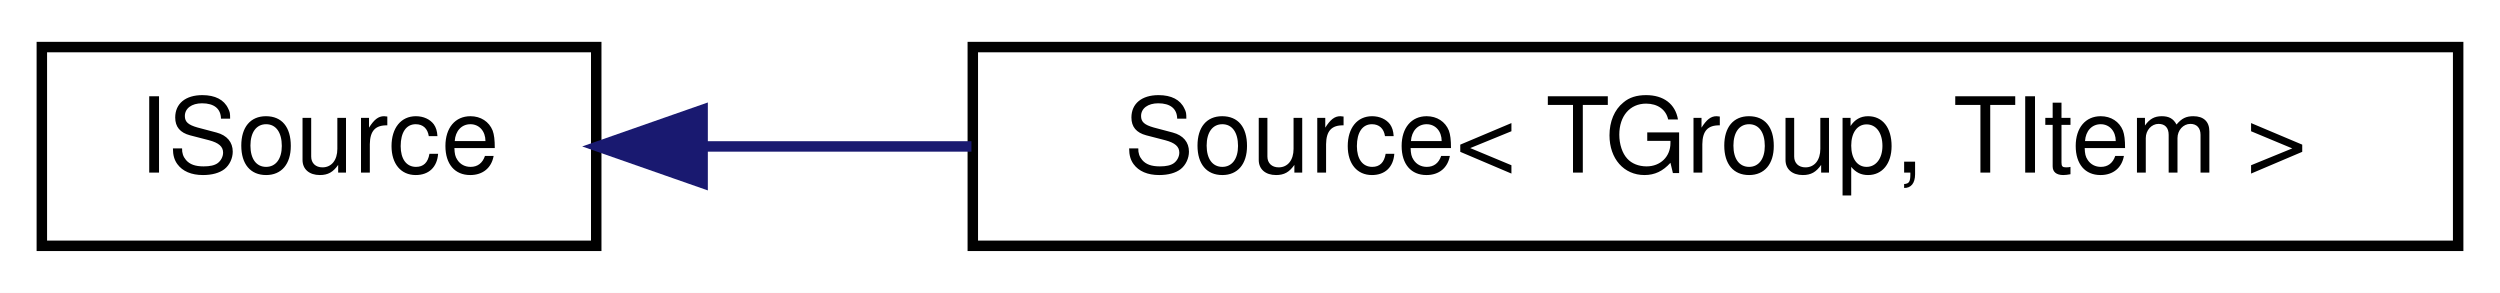
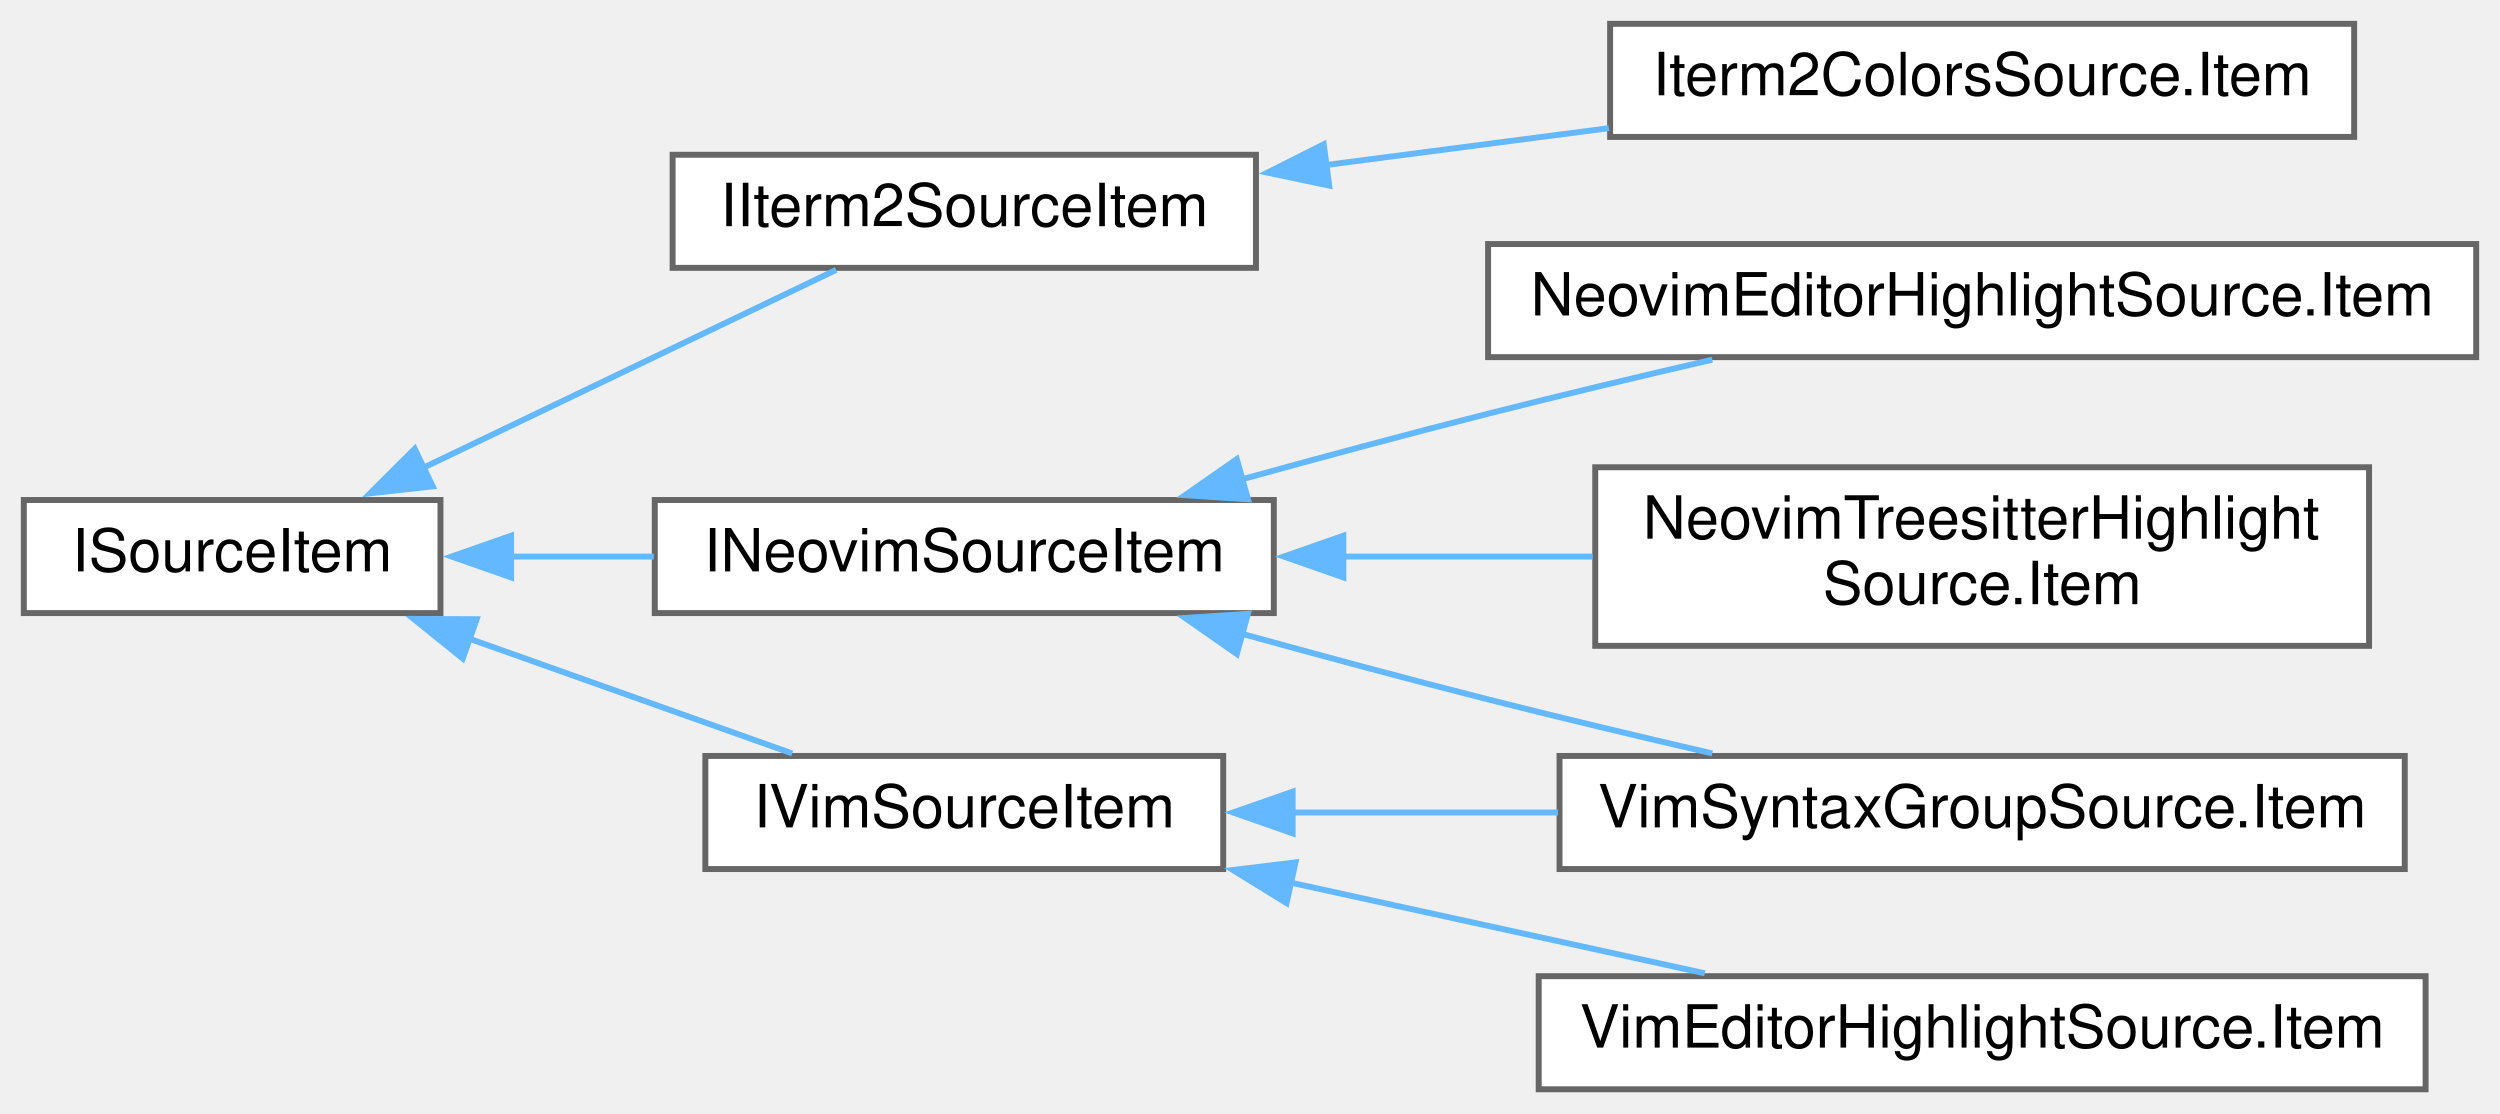
- <svg xmlns="http://www.w3.org/2000/svg" xmlns:xlink="http://www.w3.org/1999/xlink" width="239pt" height="28pt" viewBox="0.00 0.00 239.00 28.00">
-   <g id="graph0" class="graph" transform="scale(1 1) rotate(0) translate(4 24)">
-     <polygon fill="white" stroke="transparent" points="-4,4 -4,-24 235,-24 235,4 -4,4" />
+ <svg xmlns="http://www.w3.org/2000/svg" xmlns:xlink="http://www.w3.org/1999/xlink" width="420pt" height="187pt" viewBox="0.00 0.00 420.00 187.00">
+   <g id="graph0" class="graph" transform="scale(1 1) rotate(0) translate(4 183)">
    <g id="node1" class="node">
      <g id="a_node1">
-         <a xlink:href="interfaceISource.html" target="_top" xlink:title=" ">
-           <polygon fill="white" stroke="black" points="0,-0.5 0,-19.5 53,-19.5 53,-0.5 0,-0.5" />
-           <text text-anchor="middle" x="26.5" y="-7.5" font-family="Helvetica,sans-Serif" font-size="10.00">ISource</text>
+         <a xlink:href="interfaceISourceItem.html" target="_top" xlink:title=" ">
+           <polygon fill="white" stroke="#666666" points="70,-99 0,-99 0,-80 70,-80 70,-99" />
+           <text text-anchor="middle" x="35" y="-87" font-family="Helvetica,sans-Serif" font-size="10.00">ISourceItem</text>
        </a>
      </g>
    </g>
    <g id="node2" class="node">
      <g id="a_node2">
-         <a xlink:href="classSource.html" target="_top" xlink:title=" ">
-           <polygon fill="white" stroke="black" points="89,-0.5 89,-19.5 231,-19.5 231,-0.5 89,-0.5" />
-           <text text-anchor="middle" x="160" y="-7.5" font-family="Helvetica,sans-Serif" font-size="10.00">Source&lt; TGroup, TItem &gt;</text>
+         <a xlink:href="interfaceIIterm2SourceItem.html" target="_top" xlink:title=" ">
+           <polygon fill="white" stroke="#666666" points="207,-157 109,-157 109,-138 207,-138 207,-157" />
+           <text text-anchor="middle" x="158" y="-145" font-family="Helvetica,sans-Serif" font-size="10.00">IIterm2SourceItem</text>
        </a>
      </g>
    </g>
    <g id="edge1" class="edge">
-       <path fill="none" stroke="midnightblue" d="M63.21,-10C71.22,-10 80,-10 88.87,-10" />
-       <polygon fill="midnightblue" stroke="midnightblue" points="63.17,-6.5 53.17,-10 63.17,-13.5 63.17,-6.5" />
+       <path fill="none" stroke="#63b8ff" d="M66.9,-104.31C88.74,-114.78 117.4,-128.52 136.47,-137.66" />
+       <polygon fill="#63b8ff" stroke="#63b8ff" points="68.7,-101.29 58.17,-100.12 65.67,-107.6 68.7,-101.29" />
+     </g>
+     <g id="node4" class="node">
+       <g id="a_node4">
+         <a xlink:href="interfaceINeovimSourceItem.html" target="_top" xlink:title=" ">
+           <polygon fill="white" stroke="#666666" points="210,-99 106,-99 106,-80 210,-80 210,-99" />
+           <text text-anchor="middle" x="158" y="-87" font-family="Helvetica,sans-Serif" font-size="10.00">INeovimSourceItem</text>
+         </a>
+       </g>
+     </g>
+     <g id="edge3" class="edge">
+       <path fill="none" stroke="#63b8ff" d="M81.61,-89.5C89.52,-89.5 97.8,-89.5 105.84,-89.5" />
+       <polygon fill="#63b8ff" stroke="#63b8ff" points="81.86,-86 71.86,-89.5 81.86,-93 81.86,-86" />
+     </g>
+     <g id="node8" class="node">
+       <g id="a_node8">
+         <a xlink:href="interfaceIVimSourceItem.html" target="_top" xlink:title=" ">
+           <polygon fill="white" stroke="#666666" points="201.5,-56 114.5,-56 114.5,-37 201.5,-37 201.5,-56" />
+           <text text-anchor="middle" x="158" y="-44" font-family="Helvetica,sans-Serif" font-size="10.00">IVimSourceItem</text>
+         </a>
+       </g>
+     </g>
+     <g id="edge7" class="edge">
+       <path fill="none" stroke="#63b8ff" d="M74.9,-75.68C92.54,-69.41 113,-62.13 129.09,-56.42" />
+       <polygon fill="#63b8ff" stroke="#63b8ff" points="73.74,-72.37 65.49,-79.02 76.08,-78.97 73.74,-72.37" />
+     </g>
+     <g id="node3" class="node">
+       <g id="a_node3">
+         <a xlink:href="classIterm2ColorsSource_1_1Item.html" target="_top" xlink:title=" ">
+           <polygon fill="white" stroke="#666666" points="391.5,-179 266.5,-179 266.5,-160 391.5,-160 391.5,-179" />
+           <text text-anchor="middle" x="329" y="-167" font-family="Helvetica,sans-Serif" font-size="10.00">Iterm2ColorsSource.Item</text>
+         </a>
+       </g>
+     </g>
+     <g id="edge2" class="edge">
+       <path fill="none" stroke="#63b8ff" d="M218.46,-155.24C233.95,-157.26 250.68,-159.43 266.29,-161.47" />
+       <polygon fill="#63b8ff" stroke="#63b8ff" points="219.3,-151.82 208.93,-154 218.39,-158.76 219.3,-151.82" />
+     </g>
+     <g id="node5" class="node">
+       <g id="a_node5">
+         <a xlink:href="classNeovimEditorHighlightSource_1_1Item.html" target="_top" xlink:title=" ">
+           <polygon fill="white" stroke="#666666" points="412,-142 246,-142 246,-123 412,-123 412,-142" />
+           <text text-anchor="middle" x="329" y="-130" font-family="Helvetica,sans-Serif" font-size="10.00">NeovimEditorHighlightSource.Item</text>
+         </a>
+       </g>
+     </g>
+     <g id="edge4" class="edge">
+       <path fill="none" stroke="#63b8ff" d="M204.48,-102.43C217.83,-106.12 232.47,-110.07 246,-113.5 258.18,-116.59 271.43,-119.75 283.66,-122.58" />
+       <polygon fill="#63b8ff" stroke="#63b8ff" points="205.66,-99.12 195.09,-99.81 203.78,-105.87 205.66,-99.12" />
+     </g>
+     <g id="node6" class="node">
+       <g id="a_node6">
+         <a xlink:href="classNeovimTreesitterHighlightSource_1_1Item.html" target="_top" xlink:title=" ">
+           <polygon fill="white" stroke="#666666" points="394,-104.5 264,-104.5 264,-74.5 394,-74.5 394,-104.5" />
+           <text text-anchor="start" x="272" y="-92.5" font-family="Helvetica,sans-Serif" font-size="10.00">NeovimTreesitterHighlight</text>
+           <text text-anchor="middle" x="329" y="-81.5" font-family="Helvetica,sans-Serif" font-size="10.00">Source.Item</text>
+         </a>
+       </g>
+     </g>
+     <g id="edge5" class="edge">
+       <path fill="none" stroke="#63b8ff" d="M221.46,-89.5C235.18,-89.5 249.74,-89.5 263.54,-89.5" />
+       <polygon fill="#63b8ff" stroke="#63b8ff" points="221.68,-86 211.68,-89.5 221.68,-93 221.68,-86" />
+     </g>
+     <g id="node7" class="node">
+       <g id="a_node7">
+         <a xlink:href="classVimSyntaxGroupSource_1_1Item.html" target="_top" xlink:title=" ">
+           <polygon fill="white" stroke="#666666" points="400,-56 258,-56 258,-37 400,-37 400,-56" />
+           <text text-anchor="middle" x="329" y="-44" font-family="Helvetica,sans-Serif" font-size="10.00">VimSyntaxGroupSource.Item</text>
+         </a>
+       </g>
+     </g>
+     <g id="edge6" class="edge">
+       <path fill="none" stroke="#63b8ff" d="M204.48,-76.57C217.83,-72.88 232.47,-68.93 246,-65.5 258.18,-62.41 271.43,-59.25 283.66,-56.42" />
+       <polygon fill="#63b8ff" stroke="#63b8ff" points="203.78,-73.13 195.09,-79.19 205.66,-79.88 203.78,-73.13" />
+     </g>
+     <g id="edge9" class="edge">
+       <path fill="none" stroke="#63b8ff" d="M212.78,-46.5C227.07,-46.5 242.72,-46.5 257.75,-46.5" />
+       <polygon fill="#63b8ff" stroke="#63b8ff" points="213.16,-43 203.16,-46.5 213.16,-50 213.16,-43" />
+     </g>
+     <g id="node9" class="node">
+       <g id="a_node9">
+         <a xlink:href="classVimEditorHighlightSource_1_1Item.html" target="_top" xlink:title=" ">
+           <polygon fill="white" stroke="#666666" points="403.5,-19 254.5,-19 254.5,0 403.5,0 403.5,-19" />
+           <text text-anchor="middle" x="329" y="-7" font-family="Helvetica,sans-Serif" font-size="10.00">VimEditorHighlightSource.Item</text>
+         </a>
+       </g>
+     </g>
+     <g id="edge8" class="edge">
+       <path fill="none" stroke="#63b8ff" d="M212.69,-34.75C235.12,-29.83 260.91,-24.19 282.41,-19.48" />
+       <polygon fill="#63b8ff" stroke="#63b8ff" points="212.14,-31.28 203.12,-36.84 213.64,-38.12 212.14,-31.28" />
    </g>
  </g>
</svg>
